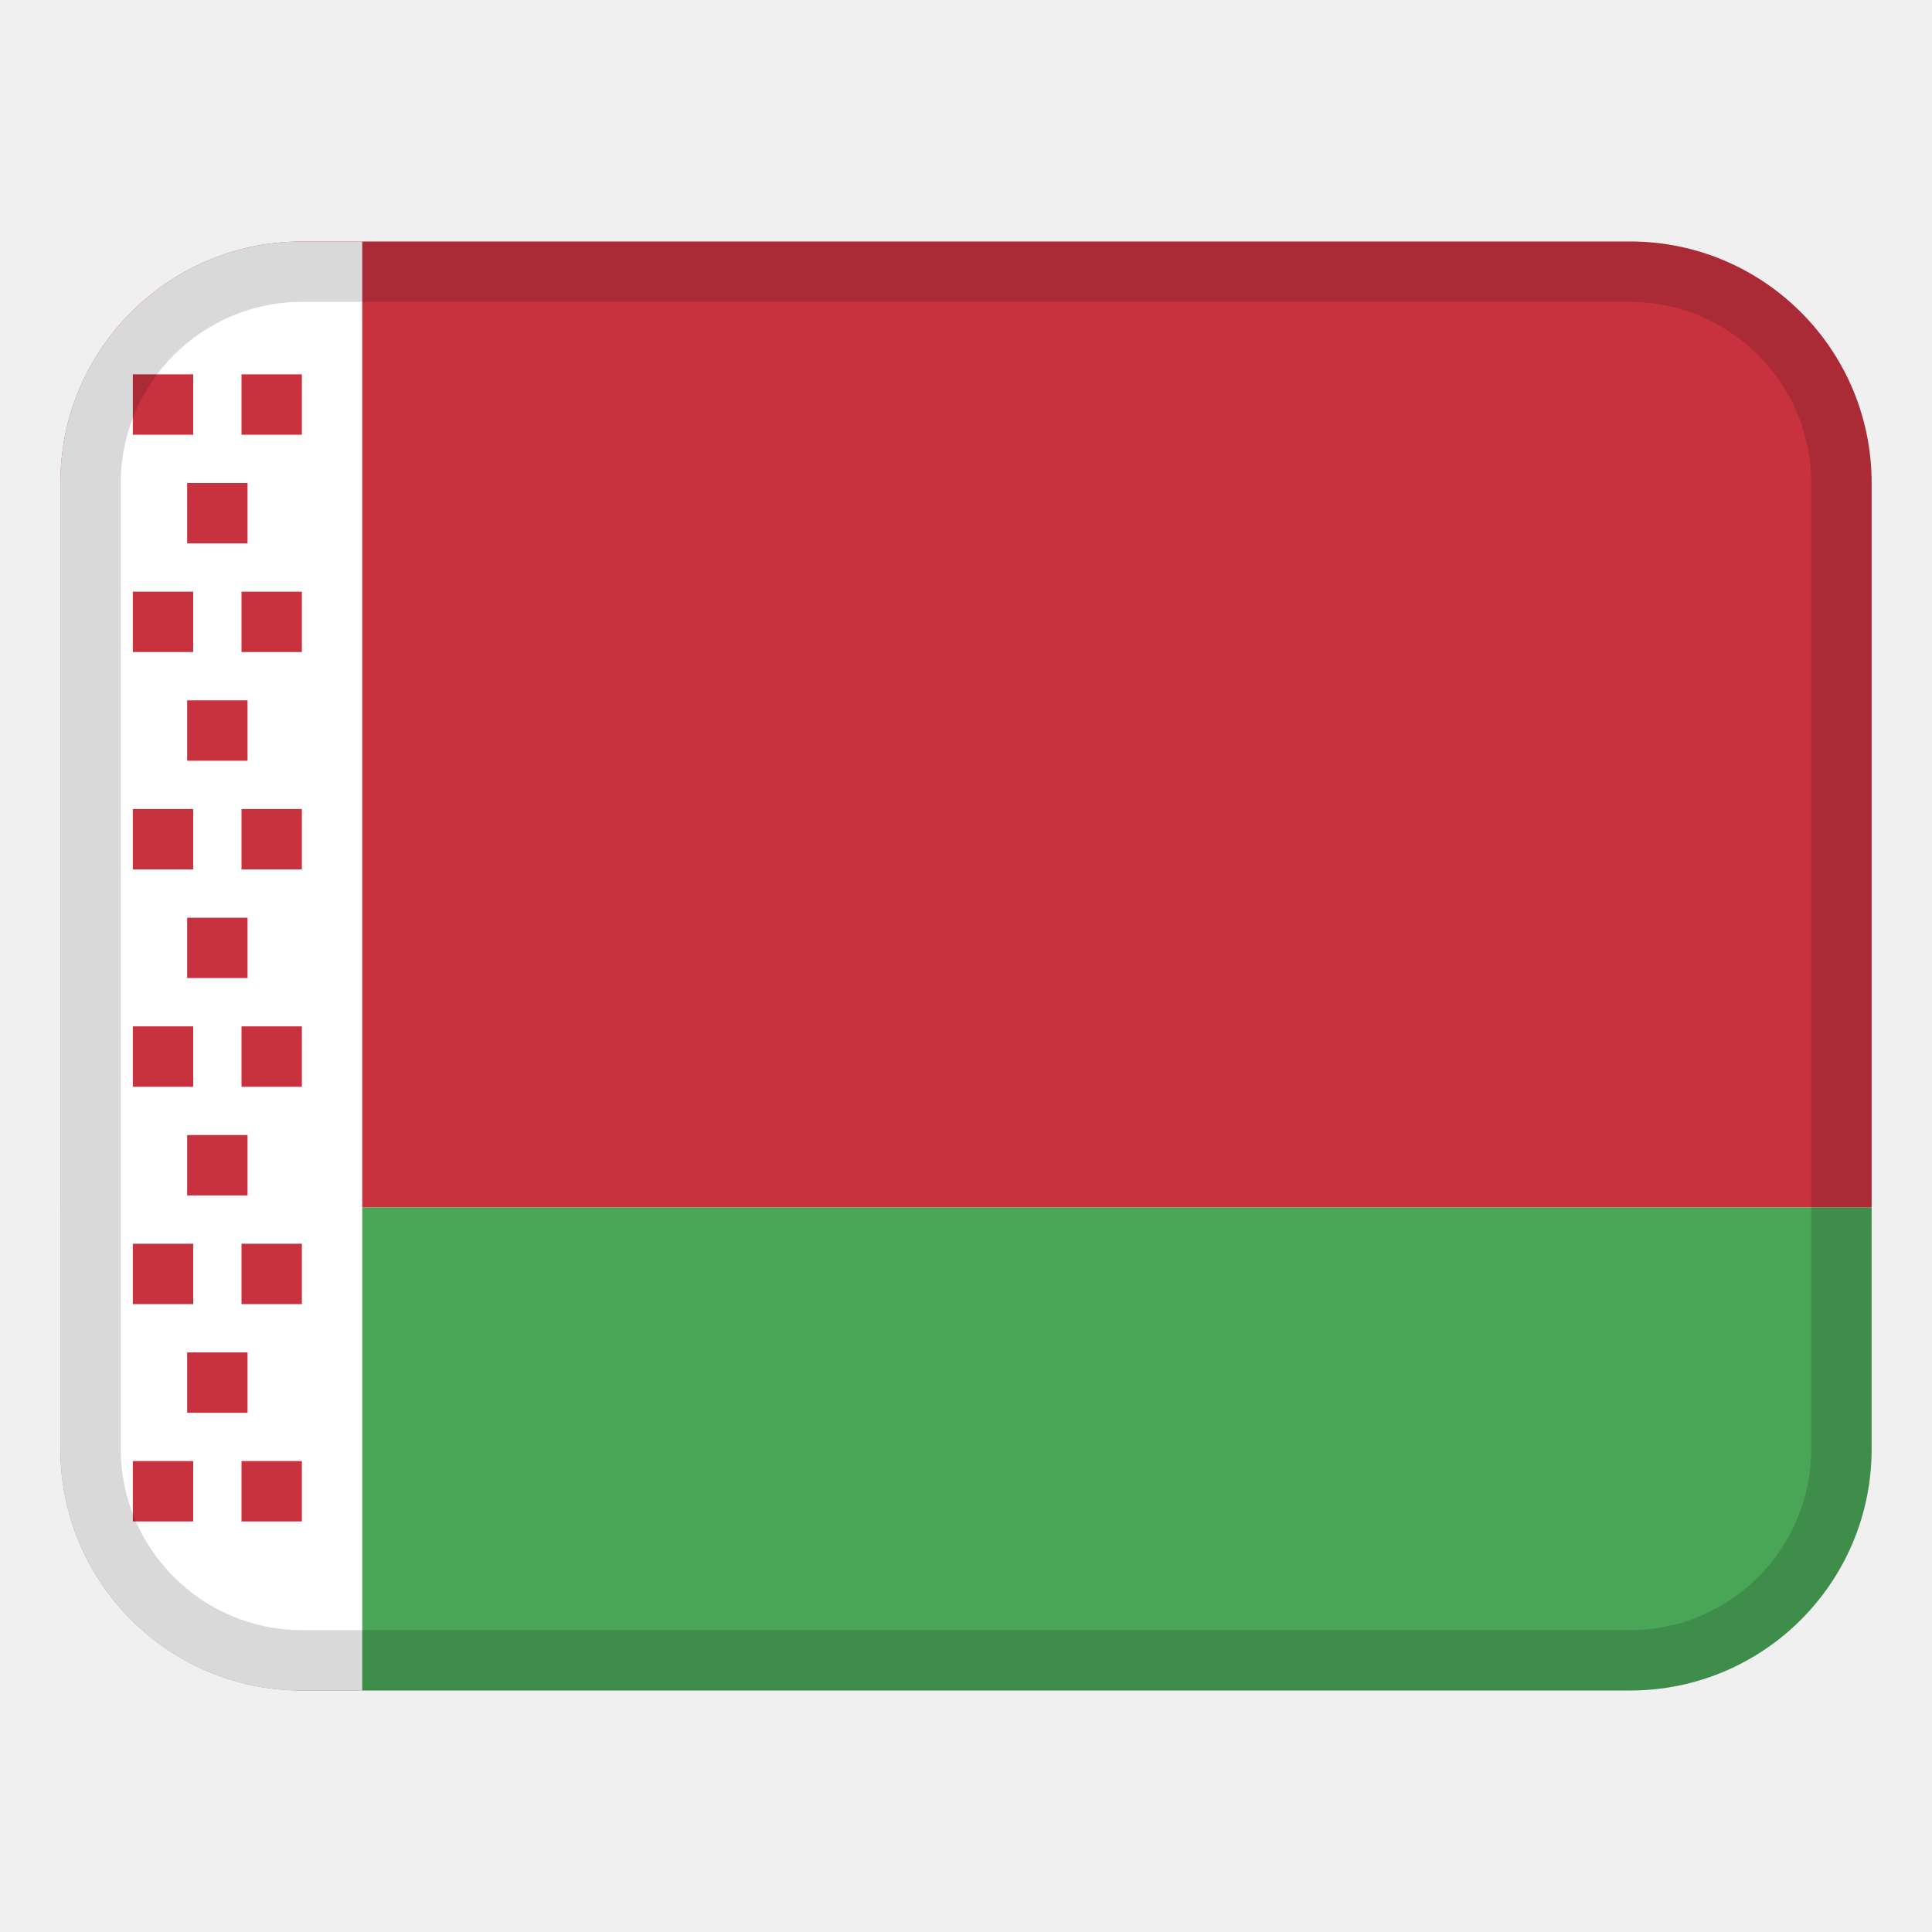
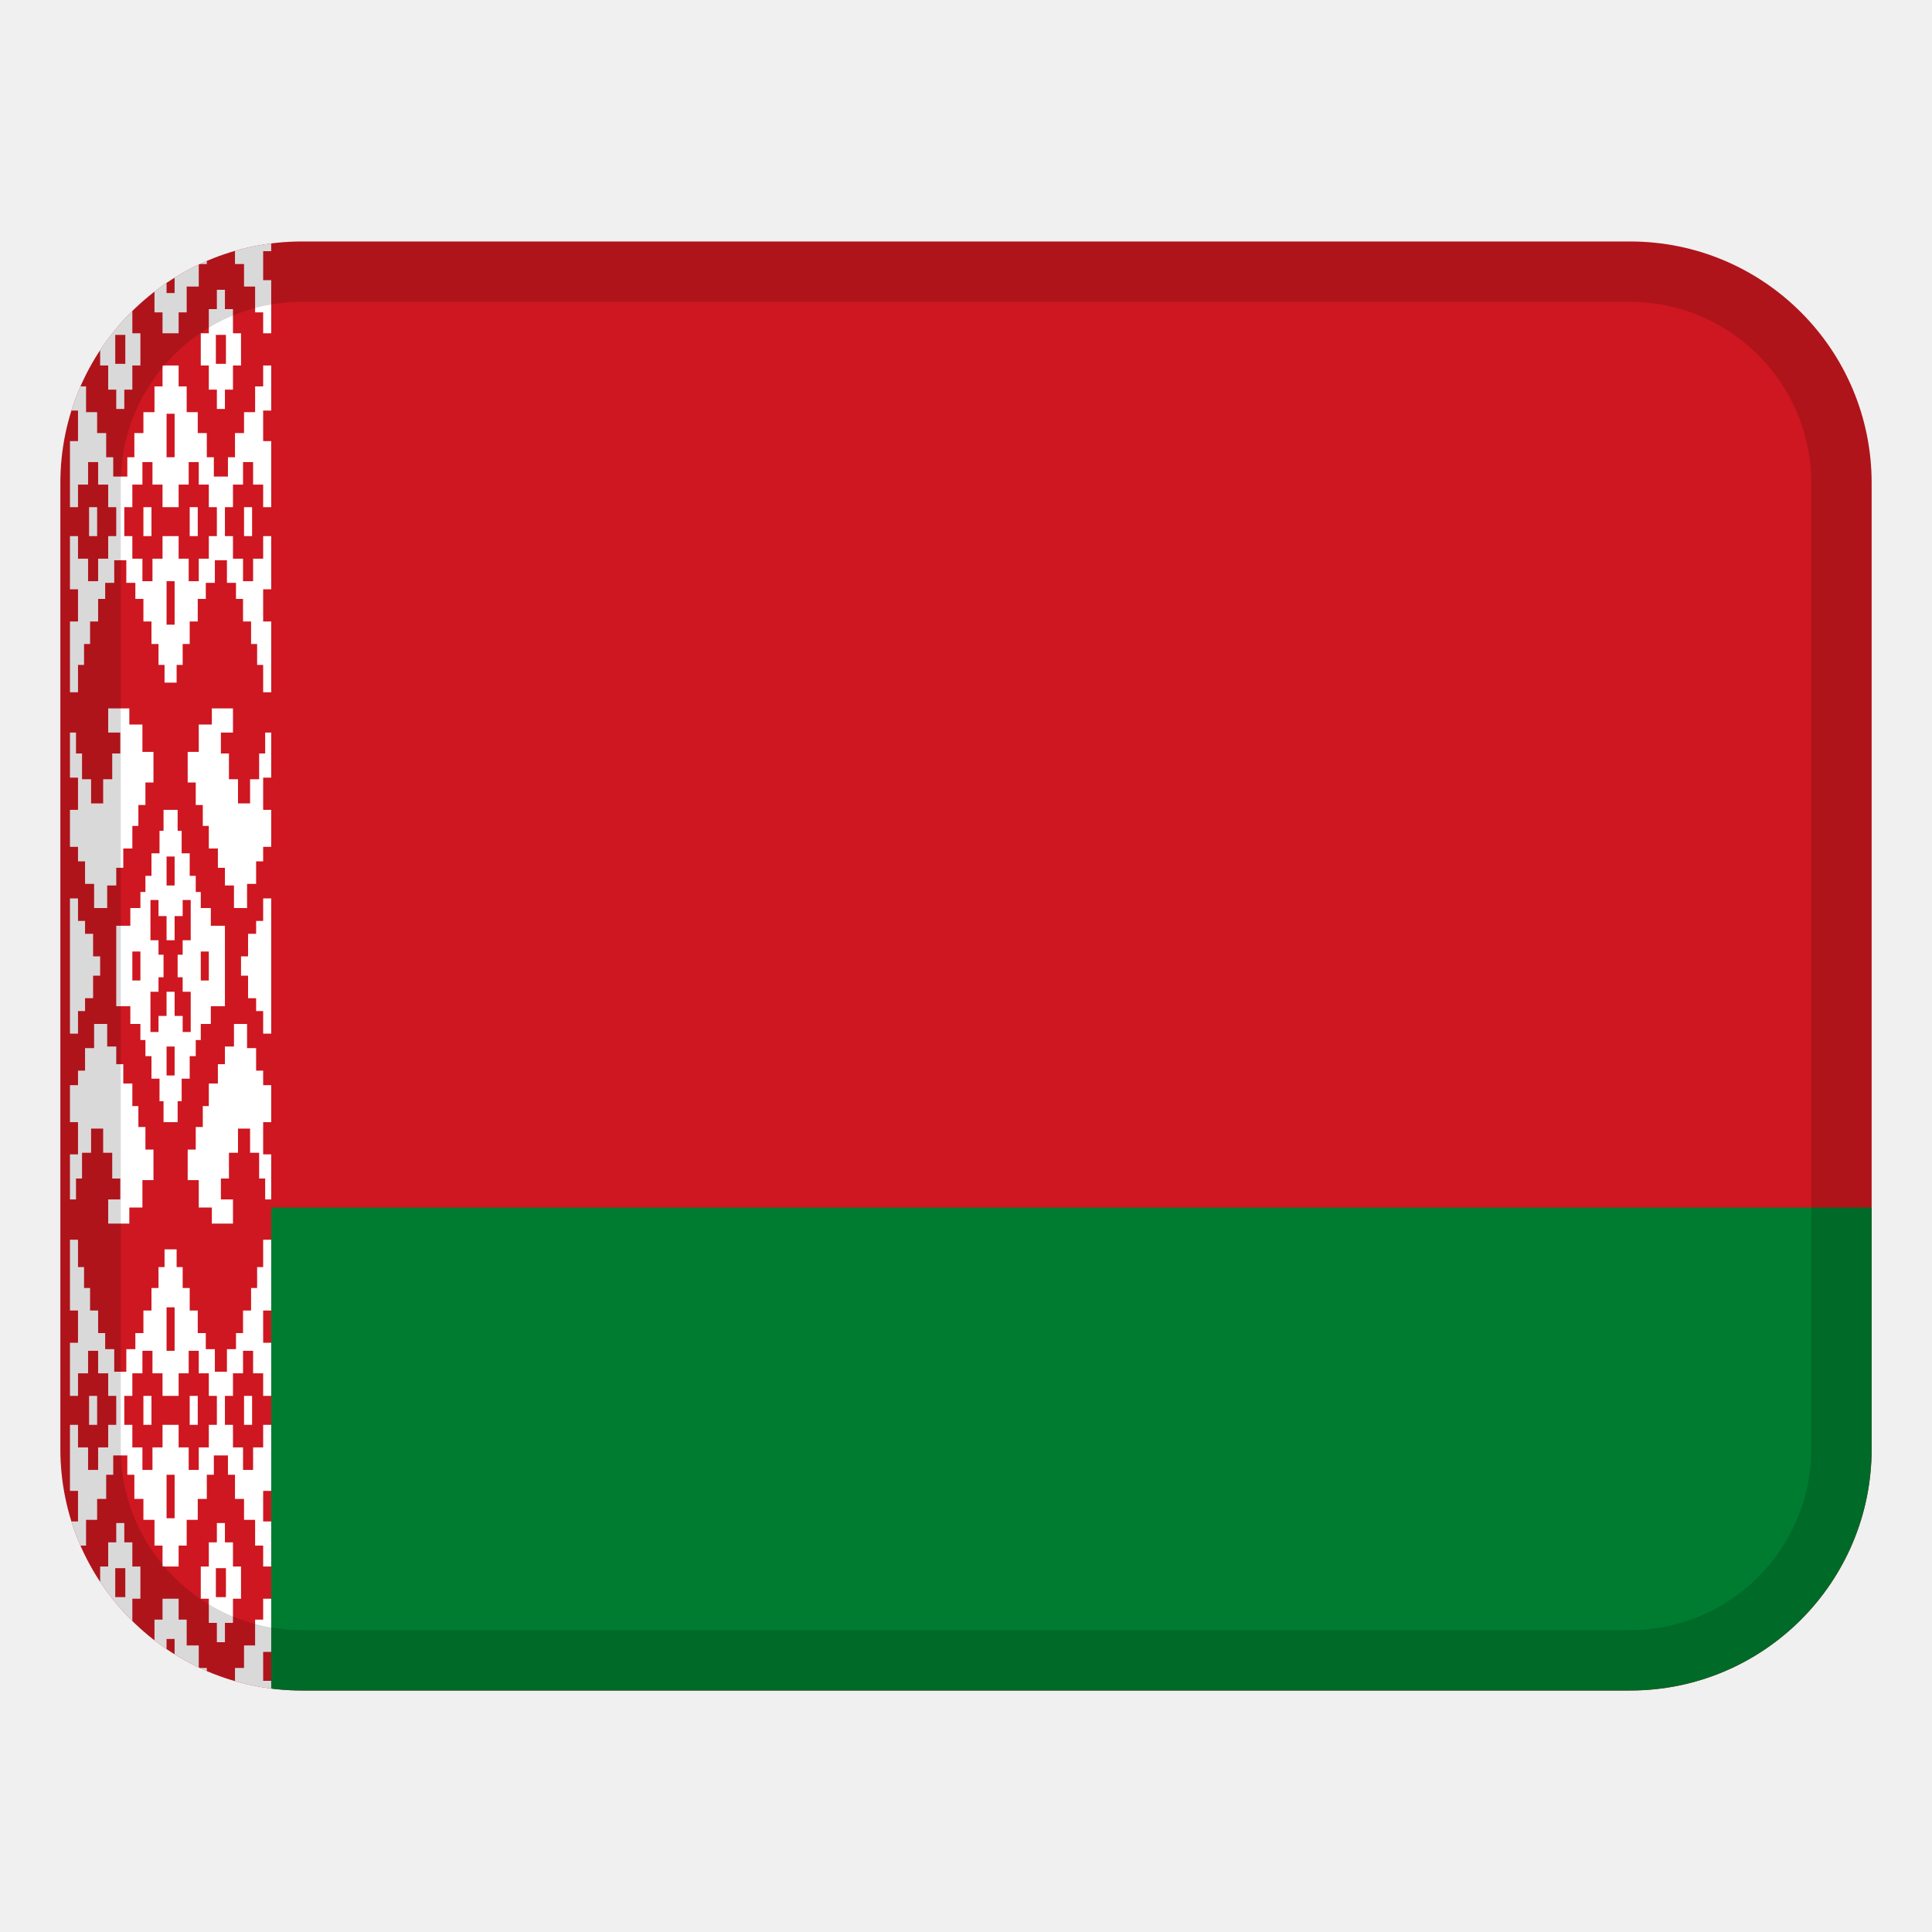
- <svg xmlns="http://www.w3.org/2000/svg" width="24" height="24" viewBox="0 0 32 32">
+ <svg xmlns="http://www.w3.org/2000/svg" xmlns:xlink="http://www.w3.org/1999/xlink" width="24" height="24" viewBox="0 0 32 32">
  <defs>
    <clipPath id="blr-clip">
      <rect x="1" y="4" width="30" height="24" rx="4" ry="4" />
    </clipPath>
  </defs>
  <g clip-path="url(#blr-clip)">
-     <rect x="1" y="4" width="30" height="16" fill="#c8313e" />
-     <rect x="1" y="20" width="30" height="8" fill="#4aa657" />
-     <rect x="1" y="4" width="5" height="24" fill="#fff" />
-     <path d="M2.2 6.2h1v1h-1zM4 6.2h1v1H4zM3.1 8h1v1h-1zM2.2 9.8h1v1h-1zM4 9.8h1v1H4zM3.1 11.6h1v1h-1zM2.2 13.4h1v1h-1zM4 13.4h1v1H4zM3.1 15.2h1v1h-1zM2.2 17h1v1h-1zM4 17h1v1H4zM3.1 18.8h1v1h-1zM2.2 20.6h1v1h-1zM4 20.6h1v1H4zM3.1 22.4h1v1h-1zM2.2 24.2h1v1h-1zM4 24.2h1v1H4z" fill="#c8313e" />
+     <svg x="1" y="4" width="30" height="24" viewBox="0 0 378 189" preserveAspectRatio="none">
+       <defs>
+         <clipPath id="p">
+           <path d="m0 0h200v608h8v284l-8 8H0z" />
+         </clipPath>
+       </defs>
+       <path fill="#ce1720" d="m0 0h378v189H0z" />
+       <g transform="matrix(.21,0,0,.21,2,0)" clip-path="url(#p)" fill="#fff">
+         <g id="b">
+           <path id="a" d="m36 0v14h-9v14H16v16H8v13H-8V24H8V6H-8V0zm26 77v15h-8v12h-8V92h-8V77h-8V57h8V42h8V30h8v12h8v15h8v20zm-17-1h10V58H45zM19 183h8v-18h-8zm54 0h8v-18h-8zM-8 305H6v13h6v16h9v15h12v-15h9v-16h8v-13H38v-15h21v10h13v17h11v19h-8v14h-7v13h-6v14h-9v12h-7v11h-9v14H24v-15h-9v-14H8v-9H-8v-23H8v-20H-8z" />
+           <use xlink:href="#a" transform="matrix(-1,0,0,1,200,0)" />
+           <path d="m96 0v32h8V0h32v14h-8v14h-12v16h-8v13H92V44h-8V28H72V14h-8V0zm-2 274v-11h-6v-13h-7v-14h-8v-14h-8v-10h-9v-14H44v14h-9v10h-7v14h-8v14h-6v13H8v17H-8v-44H8v-20H-8v-33H8v14h10v14h10v-14h10v-14h8v-18h-8v-14H28v-14H18v14H8v14H-8v-41H8v-19H-8V77H8v13h8v16h11v13h9v15h7v12h14v-12h7v-15h9v-13h11V90h8V77h16v13h8v16h11v13h9v15h7v12h14v-12h7v-15h9v-13h11V90h8V77h16v28h-16v19h16v41h-16v-14h-10v-14h-10v14h-10v14h-8v18h8v14h10v14h10v-14h10v-14h16v33h-16v20h16v44h-16v-17h-6v-13h-6v-14h-8v-14h-7v-10h-9v-14h-12v14h-9v10h-8v14h-8v14h-7v13h-6v11zm2-167v27h8v-27zm-4 58v-14H82v-14H72v14H62v14h-8v18h8v14h10v14h10v-14h10v-14h16v14h10v14h10v-14h10v-14h8v-18h-8v-14h-10v-14h-10v14h-10v14zm4 46v27h8v-27z" />
+         </g>
+         <use xlink:href="#b" transform="matrix(1,0,0,-1,0,900)" />
+         <path d="m-8 408H8v14h7v8h8v14h7v12h-7v14h-8v8H8v14H-8zm216 0v84h-16v-14h-7v-8h-8v-14h-7v-12h7v-14h8v-8h7v-14zM62 459h8v-18h-8zm76 0v-18h-8v18zm-42-59h8v-18h-8zm0 100v18h8v-18zm-50-75h14v-11h10v-10h5v-10h6v-14h8v-14h4v-13h14v13h4v14h8v14h6v10h5v10h10v11h14v50h-14v11h-10v10h-5v10h-6v14h-8v14h-4v13H93v-13h-4v-14h-8v-14h-6v-10h-5v-10H60v-11H46zm50 9v-15h-8v-10h-8v25h8v9h5v14h-5v9h-8v25h8v-10h8v-15h8v15h8v10h8v-25h-8v-9h-5v-14h5v-9h8v-25h-8v10h-8v15z" />
+       </g>
+       <path fill="#007c30" d="m44 126h334v63H44z" />
+     </svg>
  </g>
  <path d="M27,4H5c-2.209,0-4,1.791-4,4V24c0,2.209,1.791,4,4,4H27c2.209,0,4-1.791,4-4V8c0-2.209-1.791-4-4-4Zm3,20c0,1.654-1.346,3-3,3H5c-1.654,0-3-1.346-3-3V8c0-1.654,1.346-3,3-3H27c1.654,0,3,1.346,3,3V24Z" opacity=".15" />
</svg>
